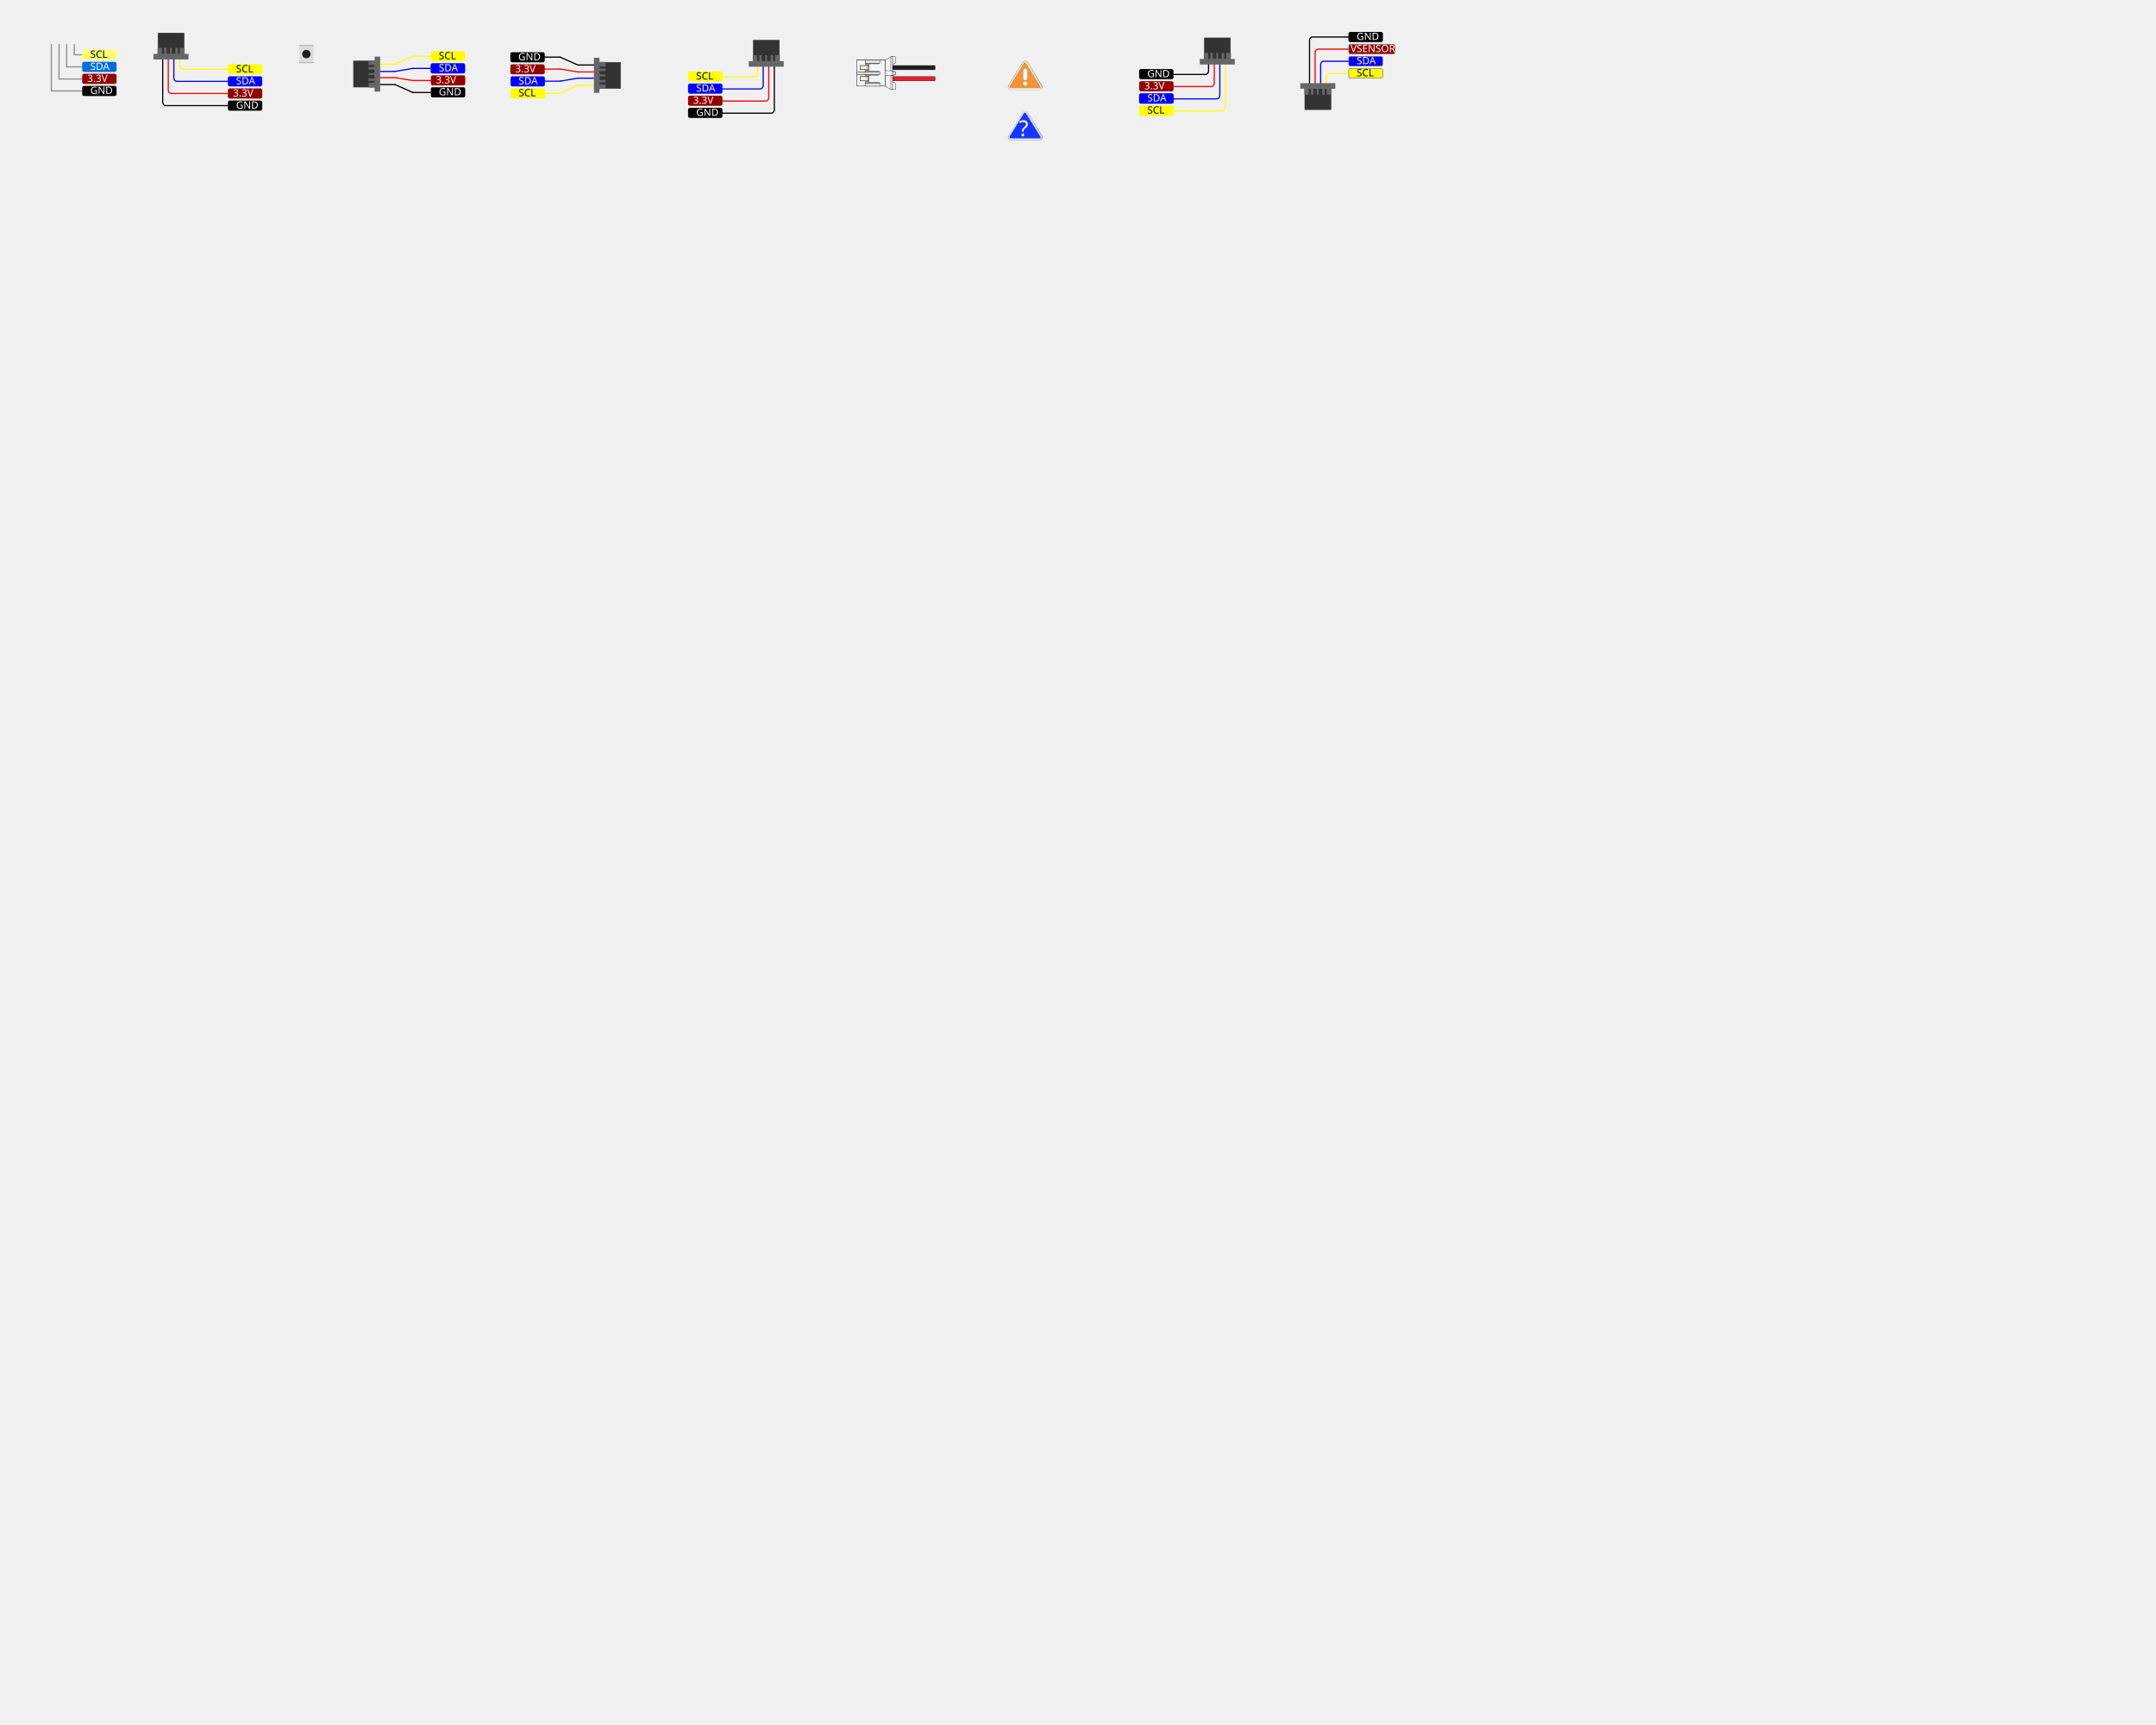
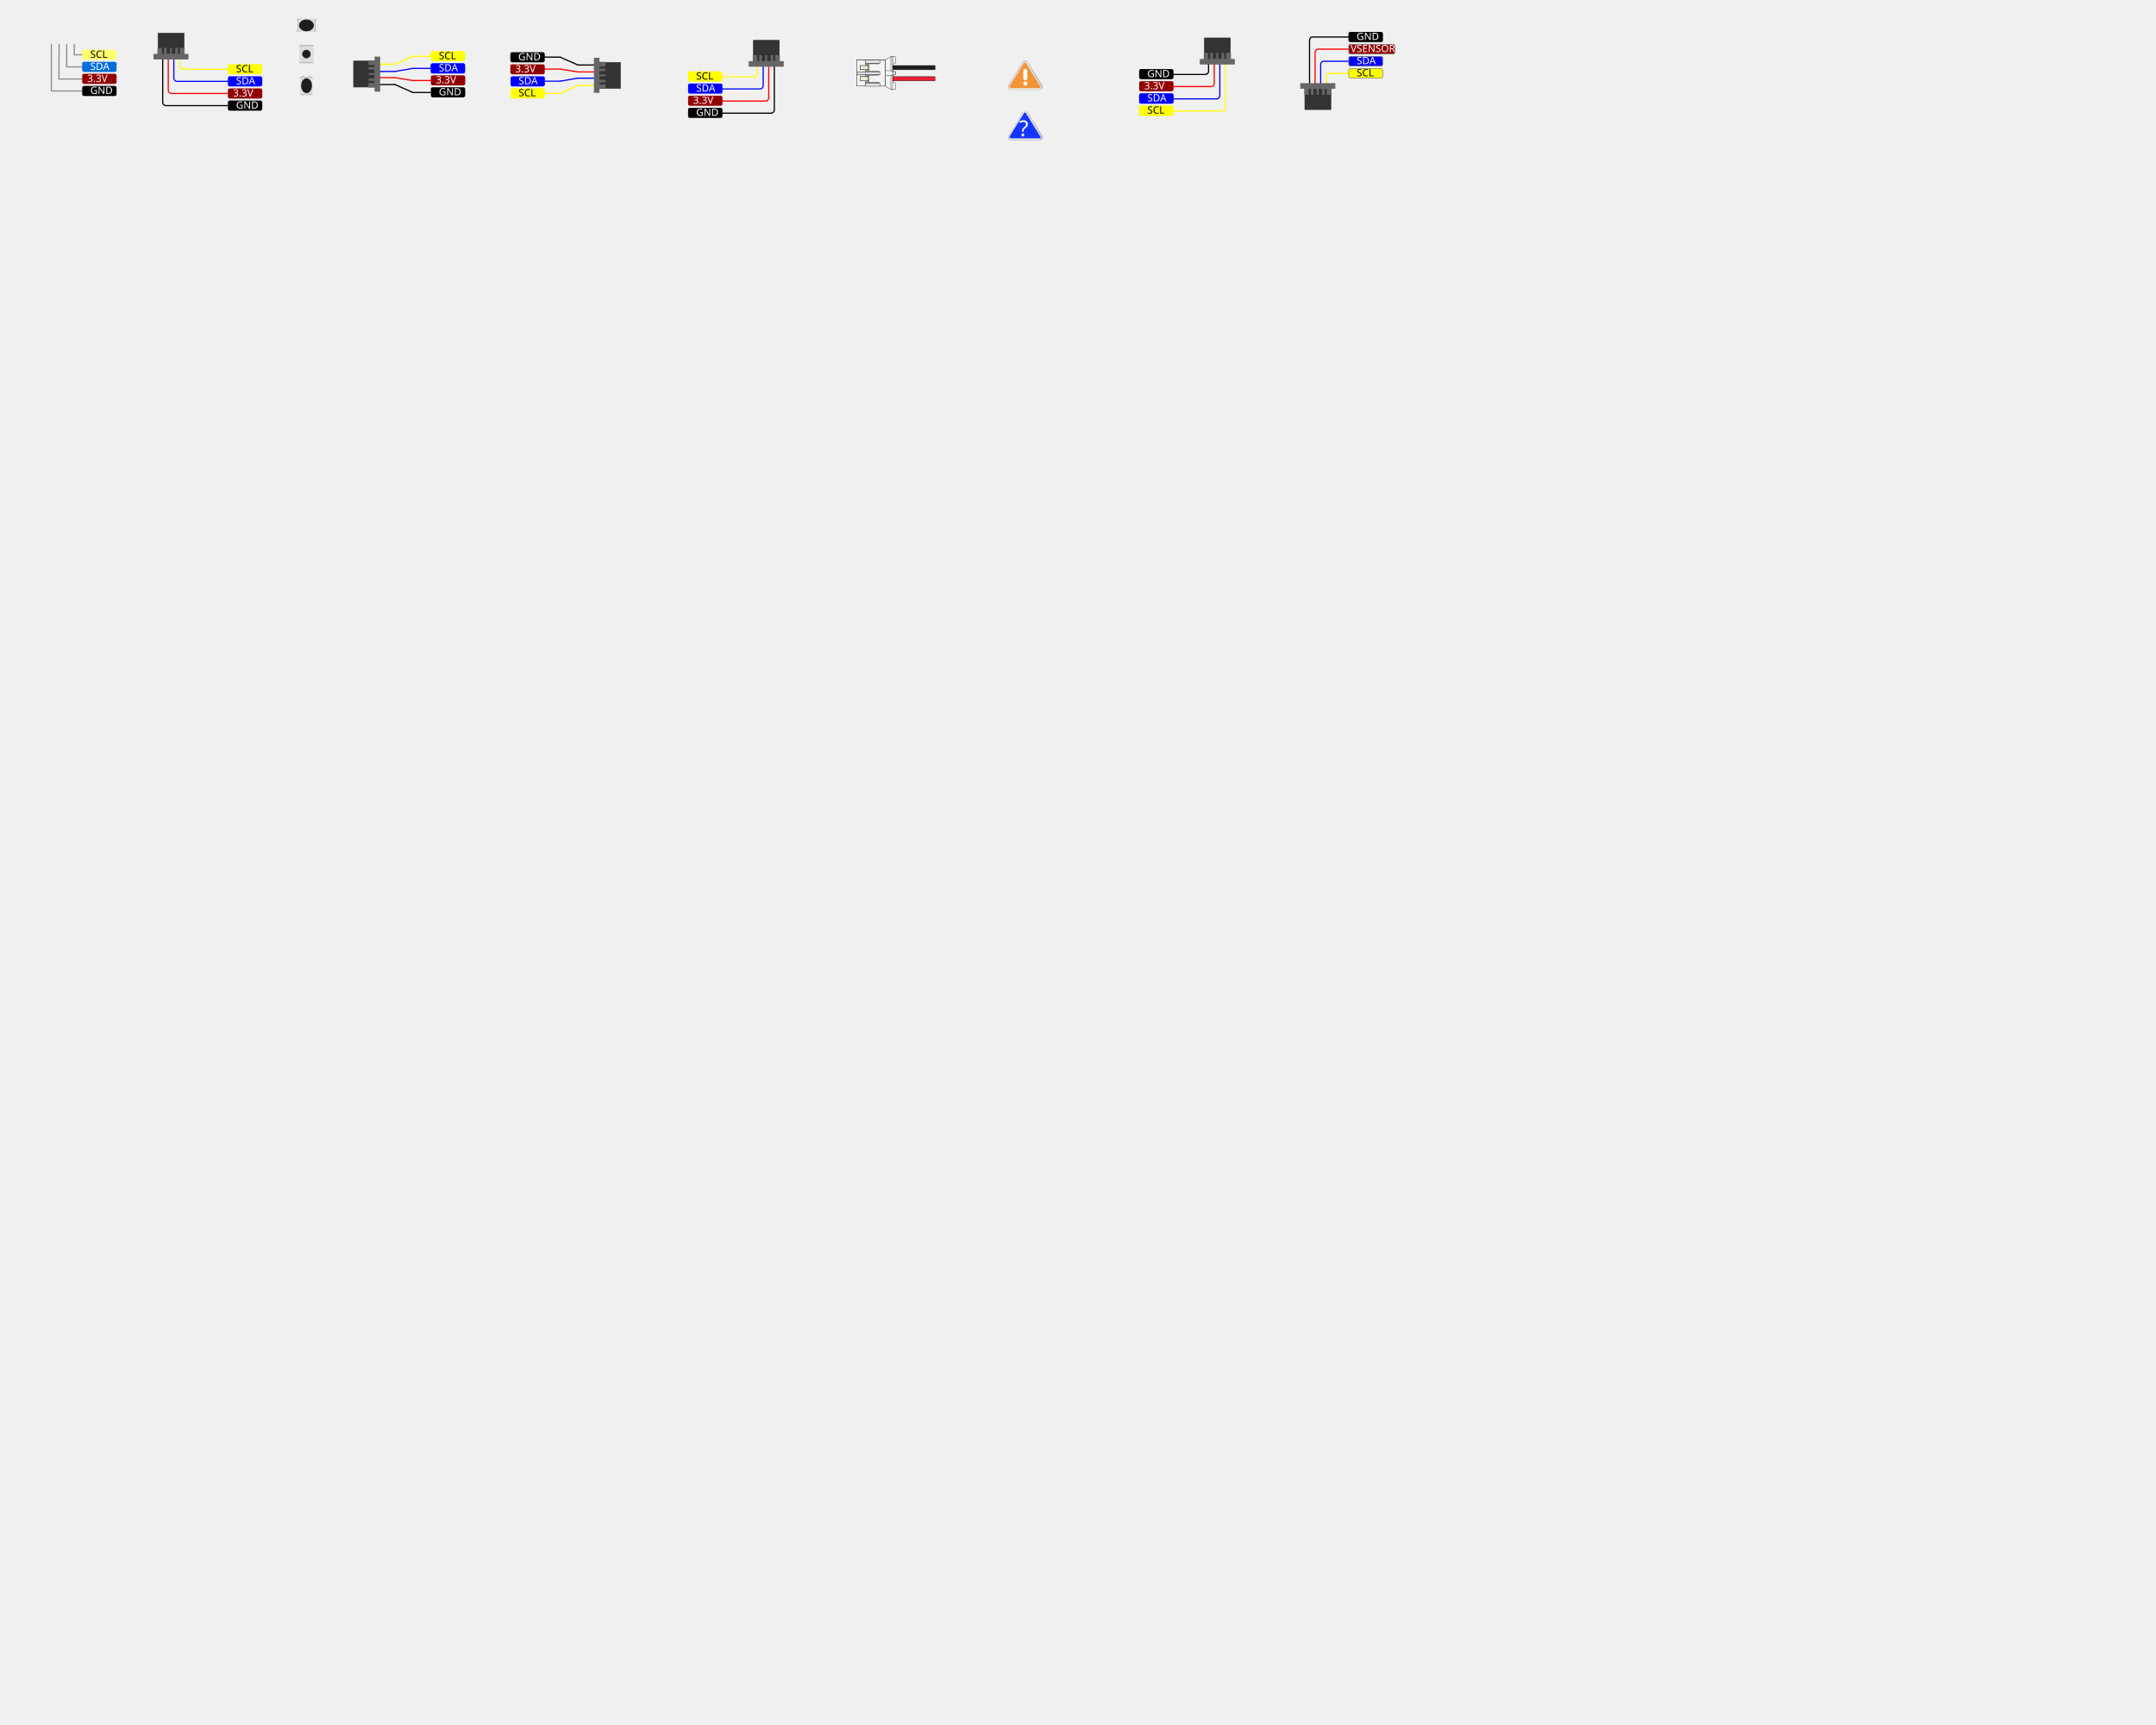
<svg xmlns="http://www.w3.org/2000/svg" version="1.1" id="Layer_1" x="0px" y="0px" width="1280px" height="1024px" viewBox="0 0 1280 1024" enable-background="new 0 0 1280 1024" xml:space="preserve">
  <g>
    <line fill="none" stroke="#8C8C8C" stroke-width="0.709" stroke-linecap="round" x1="35" y1="46.9" x2="59" y2="46.9" />
    <path fill="#920000" d="M49.9,43.8h18.2c0.6,0,1.1,0.5,1.1,1.1v3.8c0,0.6-0.5,1.1-1.1,1.1H49.9c-0.6,0-1.1-0.5-1.1-1.1V45   C48.8,44.3,49.3,43.8,49.9,43.8z" />
    <text transform="matrix(1 0 0 1 51.8051 48.6211)" fill="#FFFFFF" font-family="'CourierNewPS-BoldMT'" font-size="6px">3.3V</text>
    <line fill="none" stroke="#8C8C8C" stroke-width="0.709" stroke-linecap="round" x1="44.2" y1="32.5" x2="59" y2="32.5" />
    <path fill="#FFFF6D" d="M49.9,29.5h18.2c0.6,0,1.1,0.5,1.1,1.1v3.8c0,0.6-0.5,1.1-1.1,1.1H49.9c-0.6,0-1.1-0.5-1.1-1.1v-3.8   C48.7,30,49.2,29.5,49.9,29.5z" />
    <text transform="matrix(1 0 0 1 53.5721 34.2982)" font-family="'CourierNewPS-BoldMT'" font-size="6px">SCL</text>
    <line fill="none" stroke="#8C8C8C" stroke-width="0.709" stroke-linecap="round" x1="39.6" y1="39.7" x2="59" y2="39.7" />
    <path fill="#006DDB" d="M49.9,36.7h18.2c0.6,0,1.1,0.5,1.1,1.1v3.8c0,0.6-0.5,1.1-1.1,1.1H49.9c-0.6,0-1.1-0.5-1.1-1.1v-3.8   C48.7,37.2,49.2,36.7,49.9,36.7z" />
    <text transform="matrix(1 0 0 1 53.5721 41.4981)" fill="#FFFFFF" font-family="'CourierNewPS-BoldMT'" font-size="6px">SDA</text>
    <line fill="none" stroke="#8C8C8C" stroke-width="0.709" stroke-linecap="round" x1="30.5" y1="54" x2="59" y2="54" />
    <path d="M49.9,51h18.2c0.6,0,1.1,0.5,1.1,1.1v3.8c0,0.6-0.5,1.1-1.1,1.1H49.9c-0.6,0-1.1-0.5-1.1-1.1v-3.8   C48.8,51.5,49.3,51,49.9,51z" />
    <text transform="matrix(1 0 0 1 53.6053 55.744)" fill="#FFFFFF" font-family="'CourierNewPS-BoldMT'" font-size="6px">GND</text>
    <line fill="none" stroke="#8C8C8C" stroke-width="0.709" stroke-linecap="round" x1="35" y1="46.9" x2="35.1" y2="26.4" />
    <line fill="none" stroke="#8C8C8C" stroke-width="0.709" stroke-linecap="round" x1="30.5" y1="53.8" x2="30.5" y2="26.4" />
    <line fill="none" stroke="#8C8C8C" stroke-width="0.709" stroke-linecap="round" x1="39.6" y1="39.7" x2="39.6" y2="26.4" />
    <line fill="none" stroke="#8C8C8C" stroke-width="0.709" stroke-linecap="round" x1="44.1" y1="32.5" x2="44.1" y2="26.4" />
  </g>
  <g id="g18467" transform="translate(4.499972,-4.999983)">
</g>
  <g>
    <path fill="#DCDCDC" d="M184.9,27.1v-0.2c-0.2,0-0.4,0-0.6,0c-0.3,0-0.5,0-0.8-0.1v0.3h-3.1v-0.3c-0.2,0-0.4,0-0.6,0   c-0.3,0-0.6,0-0.8-0.1V27h-1.3v9.9h1.3v0.2c0.2,0,0.3,0,0.5,0c0.3,0,0.6,0,0.9,0.1V37h3.1v0.3c0.2,0,0.3,0,0.5,0   c0.3,0,0.6,0,0.9,0.1V37h1.3v-9.9H184.9z" />
    <circle fill="#1E1E1E" cx="181.9" cy="32.1" r="2.5" />
    <rect x="177.7" y="36.9" fill="#B4B4B4" width="8.5" height="0.6" />
    <rect x="177.7" y="26.7" fill="#B4B4B4" width="8.5" height="0.6" />
  </g>
  <g>
    <line fill="none" stroke="#0000FF" stroke-width="0.709" stroke-linecap="round" x1="234.5" y1="42.4" x2="245.1" y2="40.6" />
    <line fill="none" stroke="#FFFF00" stroke-width="0.709" stroke-linecap="round" x1="234.6" y1="38.1" x2="245.1" y2="33.4" />
    <line fill="none" stroke="#000000" stroke-width="0.709" stroke-linecap="round" x1="245.1" y1="54.9" x2="234.5" y2="50.2" />
    <line fill="none" stroke="#FF0000" stroke-width="0.709" stroke-linecap="round" x1="245" y1="47.8" x2="234.5" y2="46.1" />
    <line fill="none" stroke="#FF0000" stroke-width="0.709" stroke-linecap="round" x1="245.1" y1="47.8" x2="255.7" y2="47.8" />
    <line fill="none" stroke="#FFFF00" stroke-width="0.709" stroke-linecap="round" x1="245.1" y1="33.4" x2="255.7" y2="33.4" />
    <line fill="none" stroke="#0000FF" stroke-width="0.709" stroke-linecap="round" x1="245.1" y1="40.6" x2="255.7" y2="40.6" />
    <line fill="none" stroke="#000000" stroke-width="0.709" stroke-linecap="round" x1="245.1" y1="54.9" x2="255.7" y2="54.9" />
    <path fill="#920000" d="M256.9,44.7h18.2c0.6,0,1.1,0.5,1.1,1.1v3.8c0,0.6-0.5,1.1-1.1,1.1h-18.2c-0.6,0-1.1-0.5-1.1-1.1v-3.8   C255.7,45.2,256.2,44.7,256.9,44.7z" />
    <text transform="matrix(1 0 0 1 258.7333 49.4797)" fill="#FFFFFF" font-family="'CourierNewPS-BoldMT'" font-size="6px">3.3V</text>
    <path fill="#FFFF6D" d="M256.8,30.4H275c0.6,0,1.1,0.5,1.1,1.1v3.8c0,0.6-0.5,1.1-1.1,1.1h-18.2c-0.6,0-1.1-0.5-1.1-1.1v-3.8   C255.7,30.9,256.2,30.4,256.8,30.4z" />
    <text transform="matrix(1 0 0 1 260.5004 35.1569)" font-family="'CourierNewPS-BoldMT'" font-size="6px">SCL</text>
    <path fill="#006DDB" d="M256.8,37.6H275c0.6,0,1.1,0.5,1.1,1.1v3.8c0,0.6-0.5,1.1-1.1,1.1h-18.2c-0.6,0-1.1-0.5-1.1-1.1v-3.8   C255.7,38.1,256.2,37.6,256.8,37.6z" />
    <text transform="matrix(1 0 0 1 260.5004 42.3569)" fill="#FFFFFF" font-family="'CourierNewPS-BoldMT'" font-size="6px">SDA</text>
    <path d="M256.9,51.8h18.2c0.6,0,1.1,0.5,1.1,1.1v3.8c0,0.6-0.5,1.1-1.1,1.1h-18.2c-0.6,0-1.1-0.5-1.1-1.1v-3.8   C255.7,52.3,256.2,51.8,256.9,51.8z" />
    <text transform="matrix(1 0 0 1 260.5336 56.6027)" fill="#FFFFFF" font-family="'CourierNewPS-BoldMT'" font-size="6px">GND</text>
    <path fill="#FFFF00" d="M256.8,30.4H275c0.6,0,1.1,0.5,1.1,1.1v3.8c0,0.6-0.5,1.1-1.1,1.1h-18.2c-0.6,0-1.1-0.5-1.1-1.1v-3.8   C255.7,30.9,256.2,30.4,256.8,30.4z" />
    <text transform="matrix(1 0 0 1 260.5002 35.1569)" font-family="'CourierNewPS-BoldMT'" font-size="6px">SCL</text>
    <path fill="#0000FF" d="M256.8,37.6H275c0.6,0,1.1,0.5,1.1,1.1v3.8c0,0.6-0.5,1.1-1.1,1.1h-18.2c-0.6,0-1.1-0.5-1.1-1.1v-3.8   C255.7,38.1,256.2,37.6,256.8,37.6z" />
    <text transform="matrix(1 0 0 1 260.5002 42.3569)" fill="#FFFFFF" font-family="'CourierNewPS-BoldMT'" font-size="6px">SDA</text>
    <line fill="none" stroke="#FFFF00" stroke-width="0.709" stroke-linecap="round" x1="223.8" y1="38.1" x2="234.5" y2="38.1" />
    <line fill="none" stroke="#0000FF" stroke-width="0.709" stroke-linecap="round" x1="223.8" y1="42.4" x2="234.5" y2="42.4" />
    <line fill="none" stroke="#FF0000" stroke-width="0.709" stroke-linecap="round" x1="223.8" y1="46.1" x2="234.4" y2="46.1" />
    <line fill="none" stroke="#000000" stroke-width="0.709" stroke-linecap="round" x1="223.8" y1="50.2" x2="234.5" y2="50.2" />
    <g>
      <rect id="rect18427_1_" x="209.9" y="36.2" fill="#333333" stroke="#333333" stroke-width="0.288" stroke-miterlimit="3.836" width="12.6" height="15.5" />
      <rect id="rect18429_1_" x="222.4" y="33.6" fill="#666666" width="3.3" height="20.8" />
      <g>
        <rect id="rect18431_1_" x="218.8" y="49.2" fill="#666666" width="3.9" height="2.8" />
        <rect id="rect18433_1_" x="218.8" y="46.5" fill="#666666" width="3.9" height="1.5" />
        <rect id="rect18435_1_" x="218.8" y="43.4" fill="#666666" width="3.9" height="1.1" />
        <rect id="rect18437_1_" x="218.8" y="39.8" fill="#666666" width="3.9" height="1.5" />
        <rect id="rect18439_1_" x="218.8" y="36" fill="#666666" width="3.9" height="2.6" />
      </g>
    </g>
  </g>
  <g>
    <path fill="none" stroke="#FF0000" stroke-width="0.709" stroke-linecap="round" stroke-linejoin="round" d="M145.5,55.5h-43.7   c-1,0-1.9-0.9-1.9-1.9V34.7" />
    <path fill="none" stroke="#000000" stroke-width="0.709" stroke-linecap="round" stroke-linejoin="round" d="M145.5,62.7h-47   c-1,0-1.9-0.9-1.9-1.9V34.7" />
    <path fill="none" stroke="#FFFF00" stroke-width="0.709" stroke-linecap="round" stroke-linejoin="round" d="M145.5,41.1h-37   c-1,0-1.9-0.9-1.9-1.9v-4.5" />
    <path fill="none" stroke="#0000FF" stroke-width="0.709" stroke-linecap="round" stroke-linejoin="round" d="M145.5,48.3h-40.4   c-1,0-1.9-0.9-1.9-1.9V34.7" />
    <g>
      <rect id="rect18427_2_" x="93.8" y="19.6" fill="#333333" stroke="#333333" stroke-width="0.288" stroke-miterlimit="3.836" width="15.5" height="12.6" />
      <rect id="rect18429_2_" x="91.1" y="32" fill="#666666" width="20.8" height="3.3" />
      <g>
        <rect id="rect18431_2_" x="106.8" y="28.4" fill="#666666" width="2.8" height="3.9" />
        <rect id="rect18433_2_" x="104.1" y="28.4" fill="#666666" width="1.5" height="3.9" />
        <rect id="rect18435_2_" x="100.9" y="28.4" fill="#666666" width="1.1" height="3.9" />
        <rect id="rect18437_2_" x="97.4" y="28.4" fill="#666666" width="1.5" height="3.9" />
        <rect id="rect18439_2_" x="93.5" y="28.4" fill="#666666" width="2.6" height="3.9" />
      </g>
    </g>
    <path fill="#920000" d="M136.4,52.5h18.2c0.6,0,1.1,0.5,1.1,1.1v3.8c0,0.6-0.5,1.1-1.1,1.1h-18.2c-0.6,0-1.1-0.5-1.1-1.1v-3.8   C135.3,53,135.8,52.5,136.4,52.5z" />
    <text transform="matrix(1 0 0 1 138.337 57.2971)" fill="#FFFFFF" font-family="'CourierNewPS-BoldMT'" font-size="6px">3.3V</text>
    <path fill="#0000FF" d="M136.4,45.3h18.2c0.6,0,1.1,0.5,1.1,1.1v3.8c0,0.6-0.5,1.1-1.1,1.1h-18.2c-0.6,0-1.1-0.5-1.1-1.1v-3.8   C135.3,45.8,135.8,45.3,136.4,45.3z" />
    <text transform="matrix(1 0 0 1 140.1373 50.097)" fill="#FFFFFF" font-family="'CourierNewPS-BoldMT'" font-size="6px">SDA</text>
    <path fill="#FFFF00" d="M136.4,38.1h18.2c0.6,0,1.1,0.5,1.1,1.1V43c0,0.6-0.5,1.1-1.1,1.1h-18.2c-0.6,0-1.1-0.5-1.1-1.1v-3.8   C135.3,38.6,135.8,38.1,136.4,38.1z" />
    <text transform="matrix(1 0 0 1 140.1373 42.897)" font-family="'CourierNewPS-BoldMT'" font-size="6px">SCL</text>
    <path d="M136.4,59.7h18.2c0.6,0,1.1,0.5,1.1,1.1v3.8c0,0.6-0.5,1.1-1.1,1.1h-18.2c-0.6,0-1.1-0.5-1.1-1.1v-3.8   C135.3,60.2,135.8,59.7,136.4,59.7z" />
    <text transform="matrix(1 0 0 1 140.1373 64.497)" fill="#FFFFFF" font-family="'CourierNewPS-BoldMT'" font-size="6px">GND</text>
  </g>
  <g>
    <line fill="none" stroke="#0000FF" stroke-width="0.709" stroke-linecap="round" x1="343.1" y1="46.4" x2="332.5" y2="48.2" />
    <line fill="none" stroke="#FFFF00" stroke-width="0.709" stroke-linecap="round" x1="343" y1="50.7" x2="332.5" y2="55.4" />
    <line fill="none" stroke="#000000" stroke-width="0.709" stroke-linecap="round" x1="332.5" y1="33.9" x2="343.1" y2="38.6" />
    <line fill="none" stroke="#FF0000" stroke-width="0.709" stroke-linecap="round" x1="332.6" y1="41" x2="343.1" y2="42.7" />
    <line fill="none" stroke="#FF0000" stroke-width="0.709" stroke-linecap="round" x1="332.5" y1="41" x2="321.9" y2="41" />
    <line fill="none" stroke="#FFFF00" stroke-width="0.709" stroke-linecap="round" x1="332.5" y1="55.4" x2="321.9" y2="55.4" />
    <line fill="none" stroke="#0000FF" stroke-width="0.709" stroke-linecap="round" x1="332.5" y1="48.2" x2="321.9" y2="48.2" />
    <line fill="none" stroke="#000000" stroke-width="0.709" stroke-linecap="round" x1="332.5" y1="33.9" x2="321.9" y2="33.9" />
    <line fill="none" stroke="#FFFF00" stroke-width="0.709" stroke-linecap="round" x1="353.8" y1="50.7" x2="343.1" y2="50.7" />
    <line fill="none" stroke="#0000FF" stroke-width="0.709" stroke-linecap="round" x1="353.8" y1="46.4" x2="343.1" y2="46.4" />
    <line fill="none" stroke="#FF0000" stroke-width="0.709" stroke-linecap="round" x1="353.8" y1="42.7" x2="343.2" y2="42.7" />
    <line fill="none" stroke="#000000" stroke-width="0.709" stroke-linecap="round" x1="353.8" y1="38.6" x2="343.1" y2="38.6" />
    <g>
      <rect id="rect18427_3_" x="355.8" y="37" fill="#333333" stroke="#333333" stroke-width="0.288" stroke-miterlimit="3.836" width="12.6" height="15.5" />
      <rect id="rect18429_3_" x="352.6" y="34.3" fill="#666666" width="3.3" height="20.8" />
      <g>
        <rect id="rect18431_3_" x="355.6" y="36.7" fill="#666666" width="3.9" height="2.8" />
        <rect id="rect18433_3_" x="355.6" y="40.7" fill="#666666" width="3.9" height="1.5" />
        <rect id="rect18435_3_" x="355.6" y="44.2" fill="#666666" width="3.9" height="1.1" />
        <rect id="rect18437_3_" x="355.6" y="47.4" fill="#666666" width="3.9" height="1.5" />
        <rect id="rect18439_3_" x="355.6" y="50.1" fill="#666666" width="3.9" height="2.6" />
      </g>
    </g>
    <path fill="#920000" d="M304.1,38.2h18.2c0.6,0,1.1,0.5,1.1,1.1V43c0,0.6-0.5,1.1-1.1,1.1h-18.2c-0.6,0-1.1-0.5-1.1-1.1v-3.8   C302.9,38.7,303.4,38.2,304.1,38.2z" />
    <text transform="matrix(1 0 0 1 305.9028 42.9297)" fill="#FFFFFF" font-family="'CourierNewPS-BoldMT'" font-size="6px">3.3V</text>
    <path d="M304.1,31h18.2c0.6,0,1.1,0.5,1.1,1.1v3.8c0,0.6-0.5,1.1-1.1,1.1h-18.2c-0.6,0-1.1-0.5-1.1-1.1v-3.8   C302.9,31.5,303.4,31,304.1,31z" />
    <text transform="matrix(1 0 0 1 307.7031 35.8027)" fill="#FFFFFF" font-family="'CourierNewPS-BoldMT'" font-size="6px">GND</text>
    <path fill="#FFFF00" d="M304.2,52.4h18.2c0.6,0,1.1,0.5,1.1,1.1v3.8c0,0.6-0.5,1.1-1.1,1.1h-18.2c-0.6,0-1.1-0.5-1.1-1.1v-3.8   C303.1,52.9,303.6,52.4,304.2,52.4z" />
    <text transform="matrix(1 0 0 1 307.857 57.1569)" font-family="'CourierNewPS-BoldMT'" font-size="6px">SCL</text>
    <path fill="#0000FF" d="M304.2,45.3h18.2c0.6,0,1.1,0.5,1.1,1.1v3.8c0,0.6-0.5,1.1-1.1,1.1h-18.2c-0.6,0-1.1-0.5-1.1-1.1v-3.8   C303.1,45.8,303.6,45.3,304.2,45.3z" />
    <text transform="matrix(1 0 0 1 307.857 50.0569)" fill="#FFFFFF" font-family="'CourierNewPS-BoldMT'" font-size="6px">SDA</text>
  </g>
  <g>
    <g>
      <path fill="none" stroke="#FF0000" stroke-width="0.709" stroke-linecap="round" stroke-linejoin="round" d="M456.4,39.2v18.9    c0,1-0.9,1.9-1.9,1.9h-43.7" />
      <path fill="none" stroke="#000000" stroke-width="0.709" stroke-linecap="round" stroke-linejoin="round" d="M459.7,39.2v26.1    c0,1-0.9,1.9-1.9,1.9h-47" />
      <path fill="none" stroke="#FFFF00" stroke-width="0.709" stroke-linecap="round" stroke-linejoin="round" d="M449.7,39.2v4.5    c0,1-0.9,1.9-1.9,1.9h-37" />
      <path fill="none" stroke="#0000FF" stroke-width="0.709" stroke-linecap="round" stroke-linejoin="round" d="M453.1,39.2v11.7    c0,1-0.9,1.9-1.9,1.9h-40.4" />
    </g>
    <g>
      <rect id="rect18427_00000178914106809447511930000013866159404436575389_" x="447.2" y="23.9" fill="#333333" stroke="#333333" stroke-width="0.288" stroke-miterlimit="3.836" width="15.5" height="12.6" />
      <rect id="rect18429_00000031928373075921312910000014790377498140978847_" x="444.5" y="36.3" fill="#666666" width="20.8" height="3.3" />
      <g>
        <rect id="rect18431_00000170993680101322717880000001644850932840291517_" x="460.2" y="32.7" fill="#666666" width="2.8" height="3.9" />
        <rect id="rect18433_00000103241704361221988900000015591929497546297534_" x="457.5" y="32.7" fill="#666666" width="1.5" height="3.9" />
        <rect id="rect18435_00000173155515476320139280000004429963318720837812_" x="454.3" y="32.7" fill="#666666" width="1.1" height="3.9" />
        <rect id="rect18437_00000061454898119703330670000013955461483550485126_" x="450.8" y="32.7" fill="#666666" width="1.5" height="3.9" />
        <rect id="rect18439_00000055704433746169303960000015895652824250320515_" x="446.9" y="32.7" fill="#666666" width="2.6" height="3.9" />
      </g>
    </g>
    <g>
      <path fill="#920000" d="M409.6,56.8h18.2c0.6,0,1.1,0.5,1.1,1.1v3.8c0,0.6-0.5,1.1-1.1,1.1h-18.2c-0.6,0-1.1-0.5-1.1-1.1v-3.8    C408.5,57.3,409,56.8,409.6,56.8z" />
      <text transform="matrix(1 0 0 1 411.4896 61.5797)" fill="#FFFFFF" font-family="'CourierNewPS-BoldMT'" font-size="6px">3.3V</text>
      <path fill="#0000FF" d="M409.6,49.6h18.2c0.6,0,1.1,0.5,1.1,1.1v3.8c0,0.6-0.5,1.1-1.1,1.1h-18.2c-0.6,0-1.1-0.5-1.1-1.1v-3.8    C408.5,50.1,409,49.6,409.6,49.6z" />
      <text transform="matrix(1 0 0 1 413.2899 54.3796)" fill="#FFFFFF" font-family="'CourierNewPS-BoldMT'" font-size="6px">SDA</text>
      <path fill="#FFFF00" d="M409.6,42.4h18.2c0.6,0,1.1,0.5,1.1,1.1v3.8c0,0.6-0.5,1.1-1.1,1.1h-18.2c-0.6,0-1.1-0.5-1.1-1.1v-3.8    C408.5,42.9,409,42.4,409.6,42.4z" />
      <text transform="matrix(1 0 0 1 413.2899 47.1795)" font-family="'CourierNewPS-BoldMT'" font-size="6px">SCL</text>
      <path d="M409.6,64h18.2c0.6,0,1.1,0.5,1.1,1.1v3.8c0,0.6-0.5,1.1-1.1,1.1h-18.2c-0.6,0-1.1-0.5-1.1-1.1v-3.8    C408.5,64.5,409,64,409.6,64z" />
      <text transform="matrix(1 0 0 1 413.2899 68.7795)" fill="#FFFFFF" font-family="'CourierNewPS-BoldMT'" font-size="6px">GND</text>
    </g>
  </g>
  <g>
    <path fill="#E91E32" d="M529.4,45.5c-0.1,0-0.1,0.1-0.1,0.1v2.3c0,0.1,0.1,0.1,0.1,0.1H555c0.1,0,0.1-0.1,0.1-0.1v-2.3   c0-0.1-0.1-0.1-0.1-0.1H529.4z" />
    <path fill="none" stroke="#000000" stroke-width="0.2" stroke-linecap="round" stroke-linejoin="round" d="M529.4,45.5   c-0.1,0-0.1,0.1-0.1,0.1v2.3c0,0.1,0.1,0.1,0.1,0.1H555c0.1,0,0.1-0.1,0.1-0.1v-2.3c0-0.1-0.1-0.1-0.1-0.1H529.4z" />
    <path fill="#231F20" d="M529.4,38.9c-0.1,0-0.1,0.1-0.1,0.1v2.3c0,0.1,0.1,0.1,0.1,0.1H555c0.1,0,0.1-0.1,0.1-0.1V39   c0-0.1-0.1-0.1-0.1-0.1H529.4z" />
    <path fill="none" stroke="#000000" stroke-width="0.2" stroke-linecap="round" stroke-linejoin="round" d="M529.4,38.9   c-0.1,0-0.1,0.1-0.1,0.1v2.3c0,0.1,0.1,0.1,0.1,0.1H555c0.1,0,0.1-0.1,0.1-0.1V39c0-0.1-0.1-0.1-0.1-0.1H529.4z" />
    <polygon fill="#F4F4F4" points="529.9,45 529.9,48.6 531.6,49.4 531.6,53.1 528.9,53.1 525.4,51.1 508.6,51.1 508.6,44.2    508.6,35.7 525.4,35.7 528.9,33.7 531.6,33.7 531.6,37.5 529.9,38.2 529.9,42 531.6,42.7 531.6,44.2  " />
    <polygon fill="none" stroke="#231F20" stroke-width="0.2" points="529.9,45 529.9,48.6 531.6,49.4 531.6,53.1 528.9,53.1    525.4,51.1 508.6,51.1 508.6,44.2 508.6,35.7 525.4,35.7 528.9,33.7 531.6,33.7 531.6,37.5 529.9,38.2 529.9,42 531.6,42.7    531.6,44.2  " />
    <rect x="508.6" y="35.7" fill="#919497" width="16.9" height="15.4" />
    <rect x="508.6" y="35.7" fill="none" stroke="#231F20" stroke-width="0.2" stroke-linecap="round" stroke-linejoin="round" width="16.9" height="15.4" />
    <polygon fill="#F4F4F4" points="513.7,51.1 508.6,51.1 508.6,44.2 513.7,44.2 513.7,45.5 510.6,45.5 510.6,48 513.7,48  " />
    <polygon fill="none" stroke="#231F20" stroke-width="0.2" points="513.7,51.1 508.6,51.1 508.6,44.2 513.7,44.2 513.7,45.5    510.6,45.5 510.6,48 513.7,48  " />
    <rect x="508.6" y="42.7" fill="#E1E1E1" width="14.4" height="1.5" />
    <rect x="508.6" y="42.7" fill="none" stroke="#231F20" stroke-width="0.2" width="14.4" height="1.5" />
    <rect x="513.7" y="49.4" fill="#E1E1E1" width="9.1" height="1.8" />
    <rect x="513.7" y="49.4" fill="none" stroke="#231F20" stroke-width="0.2" width="9.1" height="1.8" />
    <rect x="513.7" y="35.7" fill="#E1E1E1" width="9.1" height="1.8" />
    <rect x="513.7" y="35.7" fill="none" stroke="#231F20" stroke-width="0.2" width="9.1" height="1.8" />
    <line fill="none" stroke="#000000" stroke-width="0.2" x1="516.2" y1="44.7" x2="516.2" y2="48.9" />
    <line fill="none" stroke="#000000" stroke-width="0.2" x1="525.4" y1="51.1" x2="525.4" y2="44.8" />
    <line fill="none" stroke="#000000" stroke-width="0.2" x1="512.1" y1="48" x2="512.1" y2="45.5" />
    <line fill="none" stroke="#000000" stroke-width="0.2" x1="512.1" y1="41.4" x2="512.1" y2="38.9" />
    <line fill="none" stroke="#000000" stroke-width="0.2" x1="516.2" y1="37.9" x2="516.2" y2="42.3" />
    <line fill="none" stroke="#000000" stroke-width="0.2" stroke-linecap="round" stroke-linejoin="round" x1="529.9" y1="38.2" x2="529.9" y2="33.7" />
    <line fill="none" stroke="#000000" stroke-width="0.2" x1="525.4" y1="44.8" x2="525.4" y2="35.7" />
    <rect x="529.9" y="42.7" fill="#FFFFFF" width="1.7" height="1.5" />
    <rect x="529.9" y="42.7" fill="none" stroke="#000000" stroke-width="0.2" stroke-linecap="round" stroke-linejoin="round" width="1.7" height="1.5" />
    <rect x="525.4" y="42" fill="#FFFFFF" width="4.5" height="2.9" />
    <rect x="525.4" y="42" fill="none" stroke="#000000" stroke-width="0.2" width="4.5" height="2.9" />
    <rect x="528.9" y="45" fill="#FFFFFF" width="1" height="8.2" />
    <rect x="528.9" y="45" fill="none" stroke="#000000" stroke-width="0.2" stroke-linecap="round" stroke-linejoin="round" width="1" height="8.2" />
    <rect x="528.9" y="33.7" fill="#FFFFFF" width="1" height="8.3" />
    <rect x="528.9" y="33.7" fill="none" stroke="#000000" stroke-width="0.2" stroke-linecap="round" stroke-linejoin="round" width="1" height="8.3" />
    <rect x="510.6" y="38.9" fill="#F1EED9" width="5.2" height="2.5" />
    <rect x="510.6" y="38.9" fill="none" stroke="#000000" stroke-width="0.2" stroke-linecap="round" stroke-linejoin="round" width="5.2" height="2.5" />
    <rect x="515.1" y="38.9" fill="#E6E1CC" width="0.7" height="2.5" />
    <rect x="515.1" y="38.9" fill="none" stroke="#000000" stroke-width="0.2" stroke-linecap="round" stroke-linejoin="round" width="0.7" height="2.5" />
    <line fill="none" stroke="#6E7071" stroke-width="0.2" stroke-linecap="round" stroke-linejoin="round" x1="513.7" y1="44.2" x2="513.7" y2="42.7" />
    <rect x="510.6" y="45.5" fill="#F1EED9" width="5.2" height="2.5" />
    <rect x="510.6" y="45.5" fill="none" stroke="#000000" stroke-width="0.2" stroke-linecap="round" stroke-linejoin="round" width="5.2" height="2.5" />
    <rect x="515.1" y="45.5" fill="#E6E1CC" width="0.7" height="2.5" />
    <rect x="515.1" y="45.5" fill="none" stroke="#000000" stroke-width="0.2" stroke-linecap="round" stroke-linejoin="round" width="0.7" height="2.5" />
    <path fill="#F4F4F4" d="M522.5,51.1h3V35.7h-3v1.2c0,0.6-0.5,1-1,1h-5.7v4.4h5.7c0.6,0,1,0.5,1,1v0.3c0,0.6-0.5,1-1,1h-5.7v4.3h5.7   c0.6,0,1,0.5,1,1V51.1z" />
    <path fill="none" stroke="#231F20" stroke-width="0.2" d="M522.5,51.1h3V35.7h-3v1.2c0,0.6-0.5,1-1,1h-5.7v4.4h5.7c0.6,0,1,0.5,1,1   v0.3c0,0.6-0.5,1-1,1h-5.7v4.3h5.7c0.6,0,1,0.5,1,1V51.1z" />
    <polyline fill="#F4F4F4" points="513.7,35.7 508.6,35.7 508.6,42.7 513.7,42.7 513.7,41.4 510.6,41.4 510.6,38.9 513.7,38.9    513.7,35.7  " />
    <polyline fill="none" stroke="#231F20" stroke-width="0.2" points="513.7,35.7 508.6,35.7 508.6,42.7 513.7,42.7 513.7,41.4    510.6,41.4 510.6,38.9 513.7,38.9 513.7,35.7  " />
  </g>
  <g>
    <path fill="#A3A5A7" d="M617.2,53.4h-17c-0.1,0-0.1,0-0.2,0c-0.9-0.1-1.6-0.8-1.6-1.8c0-0.3,0.1-0.6,0.2-0.9c0,0,0-0.1,0.1-0.1   l8.5-13.8l0.1-0.1c0.3-0.4,0.8-0.7,1.4-0.7c0.6,0,1.1,0.3,1.4,0.7c0,0,0,0.1,0.1,0.1l8.5,13.8l0.1,0.1c0.1,0.2,0.2,0.5,0.2,0.8   c0,0.9-0.7,1.7-1.6,1.8C617.4,53.4,617.3,53.4,617.2,53.4 M608.7,36.4c-0.5,0-0.9,0.2-1.2,0.6l-0.1,0.1l-8.5,13.8c0,0,0,0,0,0.1   c-0.1,0.2-0.2,0.5-0.2,0.7c0,0.8,0.6,1.4,1.3,1.5c0.1,0,0.1,0,0.1,0h17h0.1c0.8-0.1,1.3-0.7,1.3-1.5c0-0.2-0.1-0.5-0.2-0.7   c0,0,0-0.1-0.1-0.1L610,37.1c0,0,0,0-0.1-0.1C609.6,36.6,609.2,36.4,608.7,36.4" />
    <path fill-rule="evenodd" clip-rule="evenodd" fill="#F39337" d="M618.1,51.6c0,0.5-0.4,0.9-0.9,0.9l0,0h-17l0,0l0,0   c-0.5,0-0.9-0.4-0.9-0.9c0-0.2,0.1-0.3,0.1-0.5l0,0l8.5-13.8l0,0c0.2-0.2,0.4-0.4,0.7-0.4s0.6,0.2,0.8,0.4l0,0l8.5,13.8l0,0   C618.1,51.3,618.1,51.5,618.1,51.6" />
    <path fill="#E3E4E4" d="M617.2,52.7H600l0,0c-0.5-0.1-0.9-0.5-0.9-1c0-0.1,0-0.3,0.1-0.4l0,0l0.1-0.1l8.6-13.9l0,0   c0.2-0.2,0.5-0.4,0.8-0.4s0.6,0.1,0.8,0.4l0,0l0.1,0.1l8.6,13.9l0,0c0.1,0.1,0.1,0.3,0.1,0.4c0,0.5-0.4,0.9-0.9,1l0,0L617.2,52.7z    M600.3,52.4H617l0,0h0.1c0.4,0,0.7-0.3,0.7-0.7c0-0.1,0-0.3-0.1-0.4l-0.1-0.1l0,0l-8.4-13.6l0,0l-0.1-0.1   c-0.1-0.2-0.4-0.4-0.6-0.4c-0.2,0-0.5,0.1-0.6,0.3l-0.1,0.1l0,0l-8.4,13.5l0,0l-0.1,0.1c-0.1,0.1-0.1,0.3-0.1,0.4   c0,0.4,0.3,0.7,0.7,0.7L600.3,52.4L600.3,52.4L600.3,52.4z" />
    <path fill-rule="evenodd" clip-rule="evenodd" fill="#FFFFFF" d="M609.9,42c0-0.6-0.5-1.2-1.2-1.2c-0.6,0-1.2,0.5-1.2,1.2v4.4   c0,0.7,0.5,1.2,1.2,1.2c0.6,0,1.2-0.5,1.2-1.2V42z" />
    <path fill-rule="evenodd" clip-rule="evenodd" fill="#FFFFFF" d="M608.7,48.4c-0.6,0-1.2,0.5-1.2,1.2c0,0.6,0.5,1.2,1.2,1.2   c0.6,0,1.2-0.5,1.2-1.2S609.4,48.4,608.7,48.4" />
  </g>
  <g>
    <path fill="none" stroke="#0000FF" stroke-width="0.709" stroke-linecap="round" stroke-linejoin="round" d="M724.2,36.6v19.8   c0,1.4-0.7,2.3-2,2.3h-40.3" />
    <path fill="none" stroke="#FF0000" stroke-width="0.709" stroke-linecap="round" stroke-linejoin="round" d="M720.9,30.6v18.9   c0,1-0.9,1.9-1.8,1.9h-41.4" />
    <path fill="none" stroke="#FFFF00" stroke-width="0.709" stroke-linecap="round" stroke-linejoin="round" d="M727.5,31.4v31.3   c0,2.8-0.5,3.2-3.2,3.2h-35.7" />
    <path fill="none" stroke="#000000" stroke-width="0.709" stroke-linecap="round" stroke-linejoin="round" d="M717.5,23.7v18.6   c0,1-0.9,1.9-1.9,1.9h-37.9" />
    <path fill="#0000FF" d="M677.4,55.5h18.2c0.6,0,1.1,0.5,1.1,1.1v3.8c0,0.6-0.5,1.1-1.1,1.1h-18.2c-0.6,0-1.1-0.5-1.1-1.1v-3.8   C676.3,56,676.8,55.5,677.4,55.5z" />
    <path d="M677.4,41h18.2c0.6,0,1.1,0.5,1.1,1.1v3.8c0,0.6-0.5,1.1-1.1,1.1h-18.2c-0.6,0-1.1-0.5-1.1-1.1v-3.8   C676.3,41.5,676.8,41,677.4,41z" />
    <text transform="matrix(1 0 0 1 681.131 45.8295)" fill="#FFFFFF" font-family="'CourierNewPS-BoldMT'" font-size="6px">GND</text>
    <path fill="#FFFF00" d="M677.4,62.7h18.2c0.6,0,1.1,0.5,1.1,1.1v3.8c0,0.6-0.5,1.1-1.1,1.1h-18.2c-0.6,0-1.1-0.5-1.1-1.1v-3.8   C676.3,63.2,676.8,62.7,677.4,62.7z" />
    <g>
      <rect id="rect18427_00000060028905247321236260000016538577171732800398_" x="715" y="22.5" fill="#333333" stroke="#333333" stroke-width="0.288" stroke-miterlimit="3.836" width="15.5" height="12.6" />
      <rect id="rect18429_00000136380620032927873150000008133730919514636695_" x="712.3" y="35" fill="#666666" width="20.8" height="3.3" />
      <g>
        <rect id="rect18431_00000067232381136894892490000013012950741728482693_" x="728" y="31.4" fill="#666666" width="2.8" height="3.9" />
        <rect id="rect18433_00000039092270229879896300000000163092724316894638_" x="725.3" y="31.4" fill="#666666" width="1.5" height="3.9" />
        <rect id="rect18435_00000018217946427967510590000005138267382436280508_" x="722.1" y="31.4" fill="#666666" width="1.1" height="3.9" />
        <rect id="rect18437_00000053525560374292404480000001696303565037957564_" x="718.6" y="31.4" fill="#666666" width="1.5" height="3.9" />
        <rect id="rect18439_00000061453906011602837510000005837779149130639238_" x="714.7" y="31.4" fill="#666666" width="2.6" height="3.9" />
      </g>
    </g>
    <path fill="#920000" d="M677.4,48.2h18.2c0.6,0,1.1,0.5,1.1,1.1v3.8c0,0.6-0.5,1.1-1.1,1.1h-18.2c-0.6,0-1.1-0.5-1.1-1.1v-3.8   C676.3,48.8,676.8,48.2,677.4,48.2z" />
    <text transform="matrix(1 0 0 1 679.3307 53.0297)" fill="#FFFFFF" font-family="'CourierNewPS-BoldMT'" font-size="6px">3.3V</text>
    <path fill="#0000FF" d="M677.4,55.5h18.2c0.6,0,1.1,0.5,1.1,1.1v3.8c0,0.6-0.5,1.1-1.1,1.1h-18.2c-0.6,0-1.1-0.5-1.1-1.1v-3.8   C676.3,56,676.8,55.5,677.4,55.5z" />
    <text transform="matrix(1 0 0 1 681.131 60.2296)" fill="#FFFFFF" font-family="'CourierNewPS-BoldMT'" font-size="6px">SDA</text>
    <path fill="#FFFF00" d="M677.4,62.7h18.2c0.6,0,1.1,0.5,1.1,1.1v3.8c0,0.6-0.5,1.1-1.1,1.1h-18.2c-0.6,0-1.1-0.5-1.1-1.1v-3.8   C676.3,63.2,676.8,62.7,677.4,62.7z" />
    <text transform="matrix(1 0 0 1 681.131 67.4295)" font-family="'CourierNewPS-BoldMT'" font-size="6px">SCL</text>
  </g>
  <g>
    <path fill="#A3A5A7" d="M617.2,83.2h-17c-0.1,0-0.1,0-0.2,0c-1-0.1-1.7-0.9-1.6-1.9c0-0.2,0.1-0.5,0.2-0.7c0,0,0-0.1,0.1-0.1   l8.5-13.8l0.1-0.1c0.6-0.8,1.7-0.9,2.5-0.3c0.1,0.1,0.3,0.2,0.4,0.4c0,0,0,0.1,0.1,0.1l8.5,13.8l0.1,0.1c0.4,0.9,0.1,1.9-0.8,2.4   c-0.2,0.1-0.4,0.2-0.6,0.2C617.3,83.2,617.3,83.2,617.2,83.2 M608.7,66.1c-0.5,0-0.9,0.2-1.2,0.6l-0.1,0.1l-8.5,13.8c0,0,0,0,0,0.1   c-0.1,0.2-0.2,0.5-0.2,0.7c0,0.8,0.6,1.4,1.3,1.5h0.1h17h0.1c0.8-0.1,1.3-0.7,1.3-1.5c0-0.2-0.1-0.5-0.2-0.7c0,0,0-0.1-0.1-0.1   L610,66.8c0,0,0,0-0.1-0.1C609.6,66.4,609.2,66.1,608.7,66.1" />
    <path fill-rule="evenodd" clip-rule="evenodd" fill="#1536FF" d="M618.1,81.4c0,0.5-0.4,0.9-0.9,0.9l0,0h-17l0,0l0,0   c-0.5,0-0.9-0.4-0.9-0.9c0-0.2,0-0.3,0.1-0.5l0,0l8.5-13.8l0,0c0.3-0.4,0.8-0.5,1.2-0.3c0.1,0.1,0.2,0.2,0.3,0.3l0,0L618,81l0,0   C618.1,81.1,618.1,81.3,618.1,81.4" />
    <path fill="#E3E4E4" d="M617.2,82.4H600l0,0c-0.5-0.1-0.9-0.5-0.9-1c0-0.1,0-0.3,0.1-0.4l0,0l0.1-0.1l8.6-13.9l0,0   c0.4-0.4,1-0.5,1.4-0.1l0.1,0.1l0,0l0.1,0.1l8.6,13.9l0,0c0.2,0.5,0,1.1-0.5,1.3c-0.1,0-0.2,0.1-0.3,0.1l0,0H617.2z M600.3,82.2   H617l0,0h0.1c0.4,0,0.7-0.3,0.7-0.7c0-0.1,0-0.3-0.1-0.4l-0.1-0.1l0,0l-8.4-13.6l0,0l-0.1-0.1c-0.2-0.3-0.7-0.5-1-0.3   c-0.1,0.1-0.2,0.1-0.2,0.2l-0.1,0.1l0,0l-8.4,13.6l0,0l-0.1,0.1c-0.2,0.3-0.1,0.8,0.2,1c0.1,0.1,0.3,0.1,0.4,0.1L600.3,82.2   L600.3,82.2L600.3,82.2z" />
    <text transform="matrix(1 0 0 1 604.9225 80.8256)" fill="#FFFFFF" font-family="'ArialRoundedMTBold'" font-size="13px">?</text>
  </g>
  <g>
    <path fill="none" stroke="#FF0000" stroke-width="0.709" stroke-linecap="round" stroke-linejoin="round" d="M780.765,49.967   v-18.9c0-1,0.9-1.9,1.9-1.9h43.7" />
    <path fill="none" stroke="#000000" stroke-width="0.709" stroke-linecap="round" stroke-linejoin="round" d="M777.465,49.967   v-26.1c0-1,0.716-1.9,1.511-1.9h37.371" />
    <path fill="none" stroke="#FFFF00" stroke-width="0.709" stroke-linecap="round" stroke-linejoin="round" d="M787.465,49.967   v-4.5c0-1,0.745-1.9,1.574-1.9h30.643" />
    <path fill="none" stroke="#0000FF" stroke-width="0.709" stroke-linecap="round" stroke-linejoin="round" d="M784.065,49.967   v-11.7c0-1,0.771-1.9,1.627-1.9h34.594" />
    <g>
      <rect id="rect18427_00000116943696674707758360000017825434837459895480_" x="774.665" y="52.467" fill="#333333" stroke="#333333" stroke-width="0.288" stroke-miterlimit="3.836" width="15.5" height="12.6" />
      <rect id="rect18429_00000137090772507022974370000005226029994886005931_" x="771.965" y="49.367" fill="#666666" width="20.8" height="3.3" />
      <g>
        <rect id="rect18431_00000065787331369743706590000015133379946716299431_" x="787.665" y="52.367" fill="#666666" width="2.8" height="3.9" />
        <rect id="rect18433_00000003825769621864205960000008149423384283175824_" x="784.965" y="52.367" fill="#666666" width="1.5" height="3.9" />
        <rect id="rect18435_00000155829848388907457810000001883953621611135370_" x="781.765" y="52.367" fill="#666666" width="1.1" height="3.9" />
        <rect id="rect18437_00000166674337339107047640000008104075451349266357_" x="778.265" y="52.367" fill="#666666" width="1.5" height="3.9" />
        <rect id="rect18439_00000121968638656140496540000015156553289452774056_" x="774.365" y="52.367" fill="#666666" width="2.6" height="3.9" />
      </g>
    </g>
    <path fill="#FFFF00" stroke="#737373" stroke-width="0.354" d="M801.715,40.711h18.198c0.528,0,0.957,0.428,0.957,0.957   v3.798c0,0.528-0.428,0.957-0.957,0.957h-18.198c-0.528,0-0.957-0.428-0.957-0.957v-3.798   C800.758,41.139,801.187,40.711,801.715,40.711z" />
    <text transform="matrix(1 0 0 1 805.4132 45.3166)" font-family="'CourierNewPS-BoldMT'" font-size="6px">SCL</text>
    <path fill="#0000FF" stroke="#737373" stroke-width="0.354" d="M801.715,33.511h18.198c0.528,0,0.957,0.428,0.957,0.957   v3.798c0,0.528-0.428,0.957-0.957,0.957h-18.198c-0.528,0-0.957-0.428-0.957-0.957v-3.798   C800.758,33.939,801.187,33.511,801.715,33.511z" />
    <text transform="matrix(1 0 0 1 805.4132 38.1166)" fill="#FFFFFF" font-family="'CourierNewPS-BoldMT'" font-size="6px">SDA</text>
    <g>
      <path fill="#920000" stroke="#737373" stroke-width="0.354" d="M801.715,26.311h25.398c0.528,0,0.957,0.428,0.957,0.957    v3.798c0,0.528-0.428,0.957-0.957,0.957h-25.398c-0.528,0-0.957-0.428-0.957-0.957v-3.798    C800.758,26.739,801.187,26.311,801.715,26.311z" />
      <text transform="matrix(1 0 0 1 801.812 30.9165)" fill="#FFFFFF" font-family="'CourierNewPS-BoldMT'" font-size="6px">VSENSOR</text>
    </g>
    <path d="M801.715,18.933h18.198c0.626,0,1.134,0.508,1.134,1.134v3.798c0,0.626-0.508,1.134-1.134,1.134h-18.198   c-0.626,0-1.134-0.508-1.134-1.134v-3.798C800.581,19.441,801.089,18.933,801.715,18.933z" />
    <text transform="matrix(1 0 0 1 805.4132 23.7166)" fill="#FFFFFF" font-family="'CourierNewPS-BoldMT'" font-size="6px">GND</text>
  </g>
+   <g>
+     <polygon fill="#DCDCDC" points="183.259,44.422 184.494,44.422 184.494,45.839 185.604,45.839 185.604,55.761    184.494,55.761 184.494,57.178 183.259,57.178 183.259,55.761 180.542,55.761 180.542,57.178 179.307,57.178    179.307,55.761 178.196,55.761 178.196,45.839 179.307,45.839 179.307,44.422 180.542,44.422 180.542,45.839    183.259,45.839  " />
+     <ellipse fill="#1E1E1E" cx="181.997" cy="50.861" rx="3.22" ry="4.389" />
+     <rect x="178.196" y="55.767" fill="#B4B4B4" width="7.409" height="0.397" />
+     <rect x="178.196" y="45.562" fill="#B4B4B4" width="7.409" height="0.397" />
+   </g>
+   <g>
+     <rect x="175.619" y="17.408" fill="#DCDCDC" width="12.756" height="1.346" />
+     <rect x="176.831" y="10.926" fill="#DCDCDC" width="10.127" height="8.079" />
+     <rect x="175.619" y="11.211" fill="#DCDCDC" width="12.756" height="1.346" />
+     <ellipse fill="#1E1E1E" cx="181.935" cy="15.071" rx="4.389" ry="3.511" />
+     <rect x="176.633" y="10.926" fill="#B4B4B4" width="0.397" height="8.079" />
+     <rect x="186.838" y="10.926" fill="#B4B4B4" width="0.397" height="8.079" />
+   </g>
</svg>
